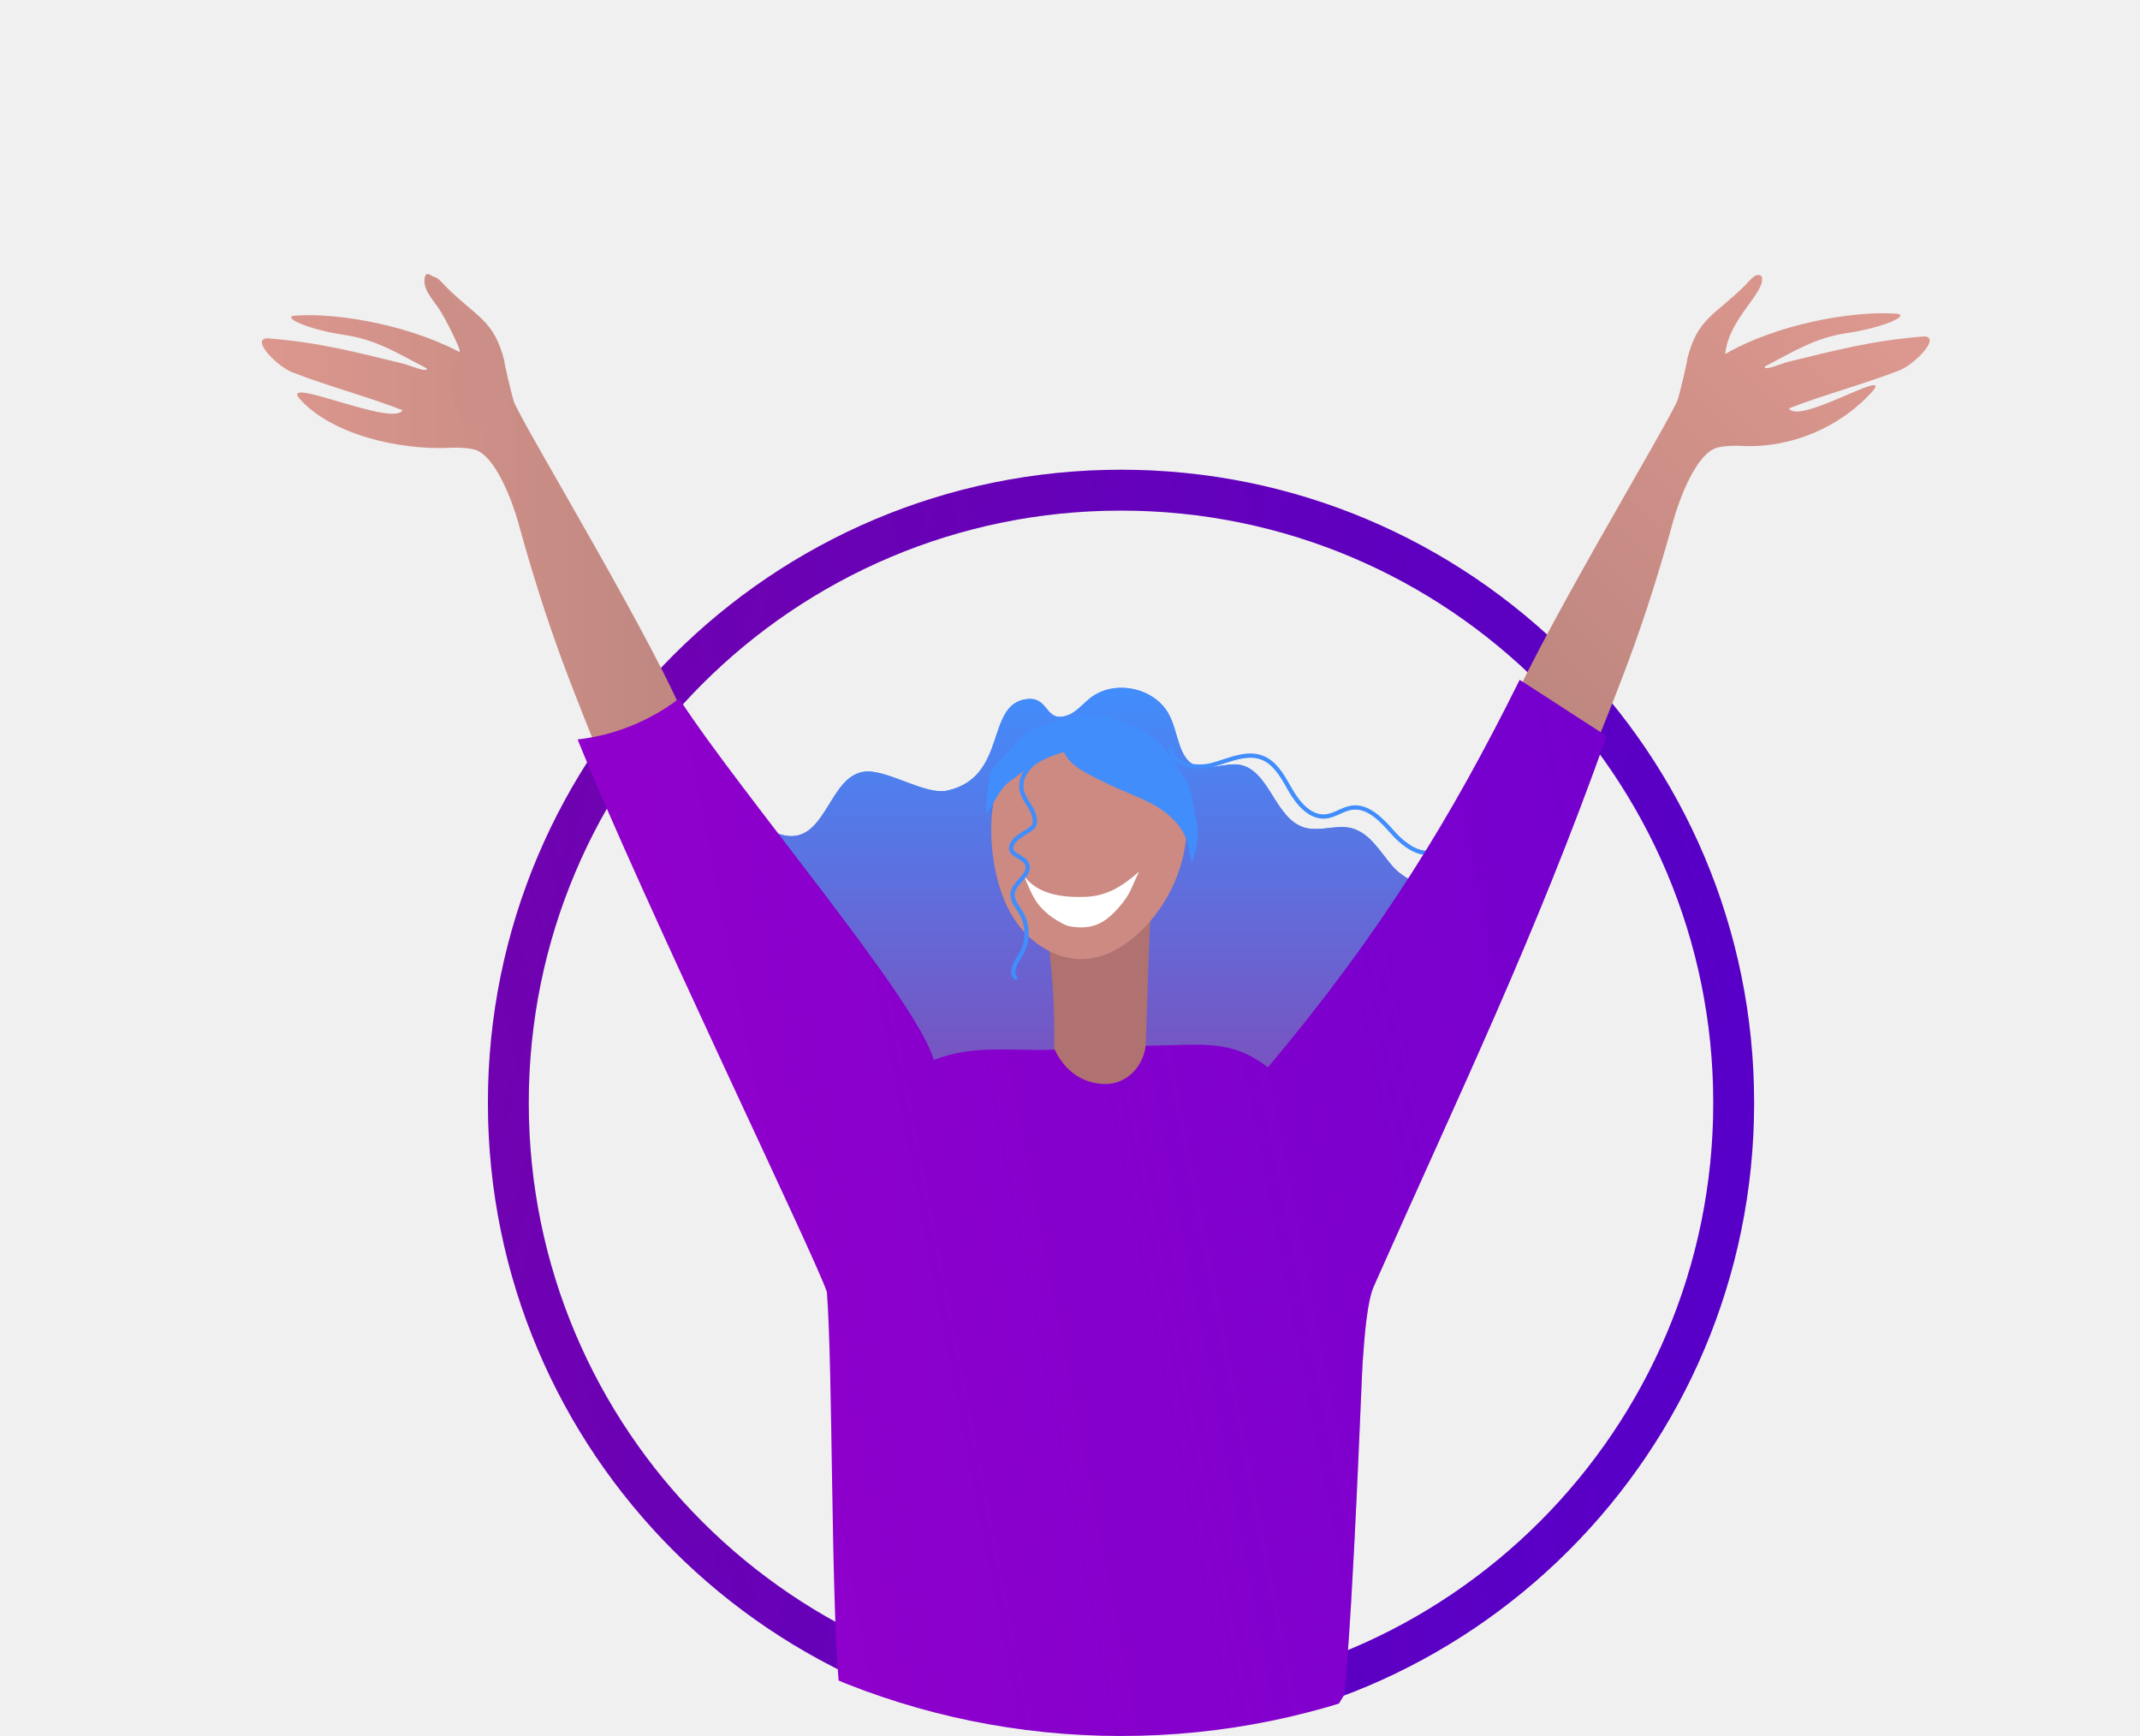
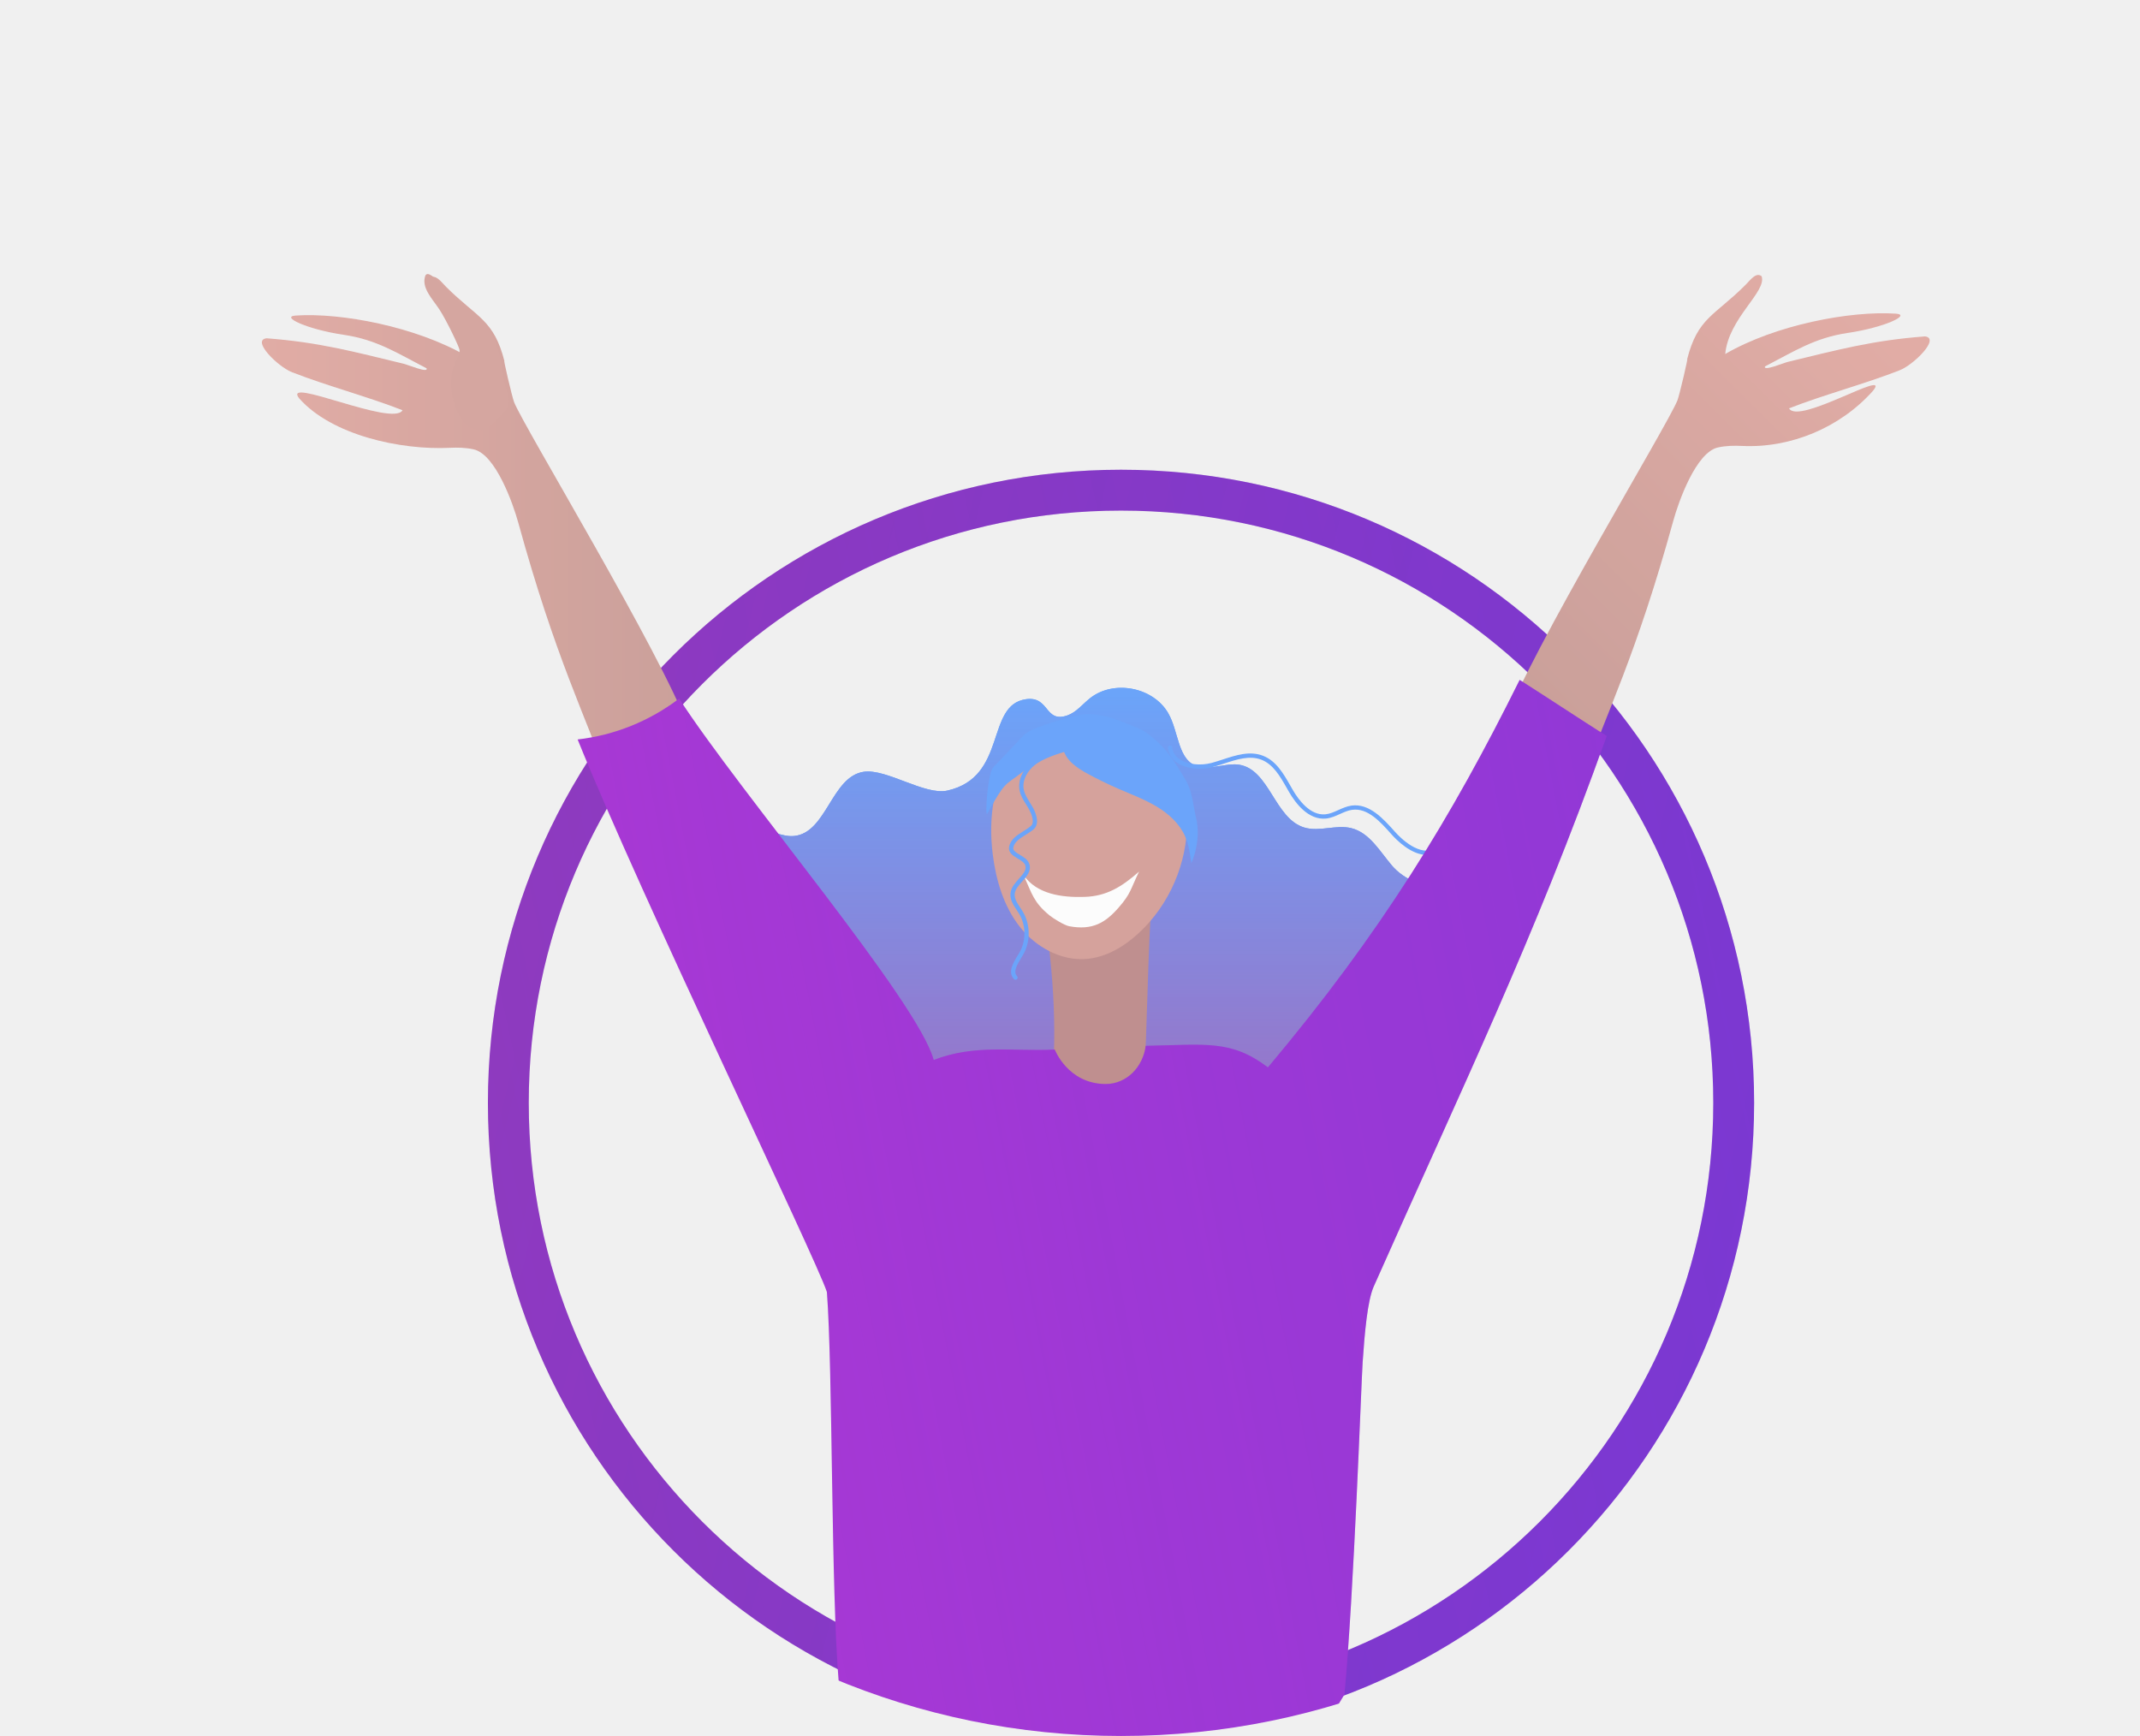
- <svg xmlns="http://www.w3.org/2000/svg" width="286" height="232" viewBox="0 0 286 232" fill="none">
-   <mask id="mask0" mask-type="alpha" maskUnits="userSpaceOnUse" x="0" y="0" width="286" height="232">
-     <path d="M249.441 132.376C249.441 187.397 204.838 232 149.818 232C94.797 232 50.194 187.397 50.194 132.376C-86.276 26.612 94.797 0 149.818 0C378.406 0 249.441 77.356 249.441 132.376Z" fill="#C4C4C4" />
+ <svg xmlns="http://www.w3.org/2000/svg" width="286" height="232" fill="none">
+   <mask id="a" maskUnits="userSpaceOnUse" x="0" y="0" width="286" height="232">
+     <path d="M249.441 132.376c0 55.021-44.603 99.624-99.623 99.624s-99.624-44.603-99.624-99.624C-86.276 26.612 94.797 0 149.818 0c228.588 0 99.623 77.356 99.623 132.376z" fill="#C4C4C4" />
  </mask>
-   <g mask="url(#mask0)">
+   <g mask="url(#a)">
    <circle cx="149.818" cy="147.388" r="81.882" stroke="#5C00C7" stroke-width="5.459" />
-     <circle cx="149.818" cy="147.388" r="81.882" stroke="url(#paint0_linear)" stroke-opacity="0.25" stroke-width="5.459" />
-     <circle cx="149.818" cy="147.388" r="81.882" stroke="url(#paint1_linear)" stroke-opacity="0.15" stroke-width="5.459" />
-     <path d="M156.123 95.303C154.105 91.819 148.839 90.81 145.685 93.304C144.673 94.103 143.84 95.205 142.622 95.62C139.58 96.654 140.282 92.985 137.104 93.446C131.67 94.233 134.686 103.855 126.6 105.658C123.611 106.326 118.475 102.704 115.445 103.141C111.108 103.767 110.49 111.301 106.129 111.725C104.517 111.881 103.014 110.916 101.409 110.686C99.805 110.455 97.725 111.719 98.293 113.243C99.198 117.397 99.071 117.397 100.281 121.296C102.603 128.774 104.633 136.498 110.974 141.06C117.316 145.623 124.101 148.393 131.593 150.574C138.412 152.56 146.296 154.055 153.365 153.401C162.557 152.549 170.871 147.204 177.156 140.413C183.441 133.622 187.973 125.422 192.444 117.311C190.627 119.015 187.614 117.548 186.001 115.648C184.388 113.747 183.023 111.287 180.61 110.681C178.556 110.167 176.328 111.208 174.302 110.591C170.313 109.379 169.656 102.765 165.527 102.187C163.932 101.963 161.743 102.876 160.185 102.465C157.361 101.723 157.588 97.835 156.123 95.303Z" fill="#428DFC" />
-     <path d="M156.123 95.303C154.105 91.819 148.839 90.81 145.685 93.304C144.673 94.103 143.84 95.205 142.622 95.62C139.58 96.654 140.282 92.985 137.104 93.446C131.67 94.233 134.686 103.855 126.6 105.658C123.611 106.326 118.475 102.704 115.445 103.141C111.108 103.767 110.49 111.301 106.129 111.725C104.517 111.881 103.014 110.916 101.409 110.686C99.805 110.455 97.725 111.719 98.293 113.243C99.198 117.397 99.071 117.397 100.281 121.296C102.603 128.774 104.633 136.498 110.974 141.06C117.316 145.623 124.101 148.393 131.593 150.574C138.412 152.56 146.296 154.055 153.365 153.401C162.557 152.549 170.871 147.204 177.156 140.413C183.441 133.622 187.973 125.422 192.444 117.311C190.627 119.015 187.614 117.548 186.001 115.648C184.388 113.747 183.023 111.287 180.61 110.681C178.556 110.167 176.328 111.208 174.302 110.591C170.313 109.379 169.656 102.765 165.527 102.187C163.932 101.963 161.743 102.876 160.185 102.465C157.361 101.723 157.588 97.835 156.123 95.303Z" fill="#428DFC" />
-     <path d="M156.123 95.303C154.105 91.819 148.839 90.81 145.685 93.304C144.673 94.103 143.84 95.205 142.622 95.62C139.58 96.654 140.282 92.985 137.104 93.446C131.67 94.233 134.686 103.855 126.6 105.658C123.611 106.326 118.475 102.704 115.445 103.141C111.108 103.767 110.49 111.301 106.129 111.725C104.517 111.881 103.014 110.916 101.409 110.686C99.805 110.455 97.725 111.719 98.293 113.243C99.198 117.397 99.071 117.397 100.281 121.296C102.603 128.774 104.633 136.498 110.974 141.06C117.316 145.623 124.101 148.393 131.593 150.574C138.412 152.56 146.296 154.055 153.365 153.401C162.557 152.549 170.871 147.204 177.156 140.413C183.441 133.622 187.973 125.422 192.444 117.311C190.627 119.015 187.614 117.548 186.001 115.648C184.388 113.747 183.023 111.287 180.61 110.681C178.556 110.167 176.328 111.208 174.302 110.591C170.313 109.379 169.656 102.765 165.527 102.187C163.932 101.963 161.743 102.876 160.185 102.465C157.361 101.723 157.588 97.835 156.123 95.303Z" fill="url(#paint2_linear)" fill-opacity="0.5" />
-     <path d="M67.427 48.316C66.017 42.681 63.727 42.456 59.599 38.311C58.932 37.642 58.211 36.589 57.464 37.167C56.735 39.23 61.877 42.742 62.325 47.562C55.599 43.657 45.587 41.765 39.53 42.17C37.396 42.312 41.095 44.028 45.935 44.743C50.353 45.395 53.052 47.172 57.017 49.227C57.251 49.908 54.603 48.769 53.907 48.602C47.302 47.01 42.662 45.743 35.627 45.209C33.553 45.457 37.129 49.002 39.032 49.745C43.761 51.592 49.066 52.976 53.794 54.823C52.553 57.107 37.542 50.19 39.992 53.248C44.35 58.167 53.538 60.165 60.086 59.847C61.165 59.796 62.241 59.819 63.297 60.052C66.227 60.697 68.561 67.293 69.263 69.844C74.198 87.759 78.049 95.215 82.168 106.436C83.379 104.744 90.112 98.065 92.037 97.288C88.317 87.171 70.003 57.043 68.708 53.748C68.432 53.043 67.167 47.605 67.427 48.316Z" fill="url(#paint3_linear)" />
-     <path d="M225.465 48.064C226.875 42.429 229.166 42.204 233.294 38.059C233.961 37.389 234.682 36.337 235.428 36.915C236.158 38.978 231.016 42.49 230.568 47.31C237.293 43.405 247.306 41.513 253.362 41.918C255.497 42.06 251.797 43.776 246.957 44.491C242.539 45.142 239.84 46.92 235.876 48.975C235.642 49.656 238.289 48.517 238.986 48.35C245.591 46.757 250.231 45.491 257.265 44.957C259.34 45.205 255.763 48.75 253.861 49.493C249.131 51.34 243.826 52.724 239.098 54.571C240.339 56.855 252.793 49.136 250.343 52.195C245.985 57.114 239.355 59.913 232.807 59.595C231.727 59.544 230.652 59.566 229.596 59.8C226.665 60.445 224.331 67.041 223.629 69.592C218.694 87.507 214.844 94.963 210.724 106.184C209.514 104.492 202.78 97.812 200.856 97.036C204.575 86.919 222.89 56.791 224.185 53.495C224.461 52.791 225.725 47.353 225.465 48.064Z" fill="url(#paint4_linear)" />
-     <path d="M154.365 146.555C153.852 146.311 153.34 146.067 152.826 145.823C153.366 136.806 153.356 127.552 154.001 118.645C150.304 121.055 143.896 122.178 139.528 121.59C140.818 130.123 141.435 138.89 140.316 147.446C144.962 146.763 149.671 146.436 154.365 146.555Z" fill="#B07171" />
-     <path d="M145.21 128.155C147.83 127.937 150.221 126.511 152.159 124.727C156.283 120.934 158.703 115.339 158.648 109.724C158.63 107.907 158.362 106.083 157.735 104.379C155.535 98.398 148.51 94.676 142.352 96.228C139.944 96.835 137.712 98.156 136.059 100.015C132.721 103.77 132.046 109.261 132.685 114.254C133.123 117.682 134.148 121.124 136.277 123.841C138.407 126.556 141.78 128.44 145.21 128.155Z" fill="#CC8A82" />
-     <path d="M136.802 116.971C138.581 119.497 141.884 119.966 144.963 119.863C147.891 119.765 149.916 118.523 152.231 116.481C151.056 118.896 151.15 119.407 149.494 121.297C147.742 123.298 146.032 124.371 142.877 123.78C142.262 123.665 140.741 122.731 140.258 122.332C138.129 120.575 137.942 119.491 136.802 116.971Z" fill="white" />
-     <path d="M135.715 130.94C135.639 130.94 135.562 130.909 135.506 130.848C134.644 129.913 135.415 128.657 136.034 127.648L136.208 127.362C137.139 125.812 137.145 123.725 136.226 122.168C136.119 121.988 136 121.808 135.881 121.627C135.41 120.915 134.922 120.178 135.056 119.297C135.166 118.563 135.683 117.985 136.183 117.425C136.749 116.79 137.237 116.242 137.015 115.617C136.887 115.258 136.442 114.992 136.014 114.736C135.414 114.377 134.733 113.971 134.859 113.2C135.026 112.176 135.918 111.616 136.781 111.077C137.136 110.855 137.47 110.646 137.754 110.408C138.382 109.879 137.753 108.586 137.545 108.202C137.418 107.966 137.273 107.736 137.131 107.507C136.788 106.96 136.434 106.394 136.284 105.734C135.98 104.391 136.62 102.853 137.912 101.815C139.008 100.936 140.644 100.381 142.091 99.931C142.244 99.884 142.401 99.969 142.448 100.119C142.495 100.27 142.41 100.429 142.26 100.476C141.25 100.79 139.371 101.376 138.268 102.261C137.414 102.946 136.528 104.233 136.839 105.606C136.967 106.171 137.282 106.671 137.612 107.202C137.763 107.442 137.912 107.682 138.046 107.928C138.378 108.543 139.054 110.06 138.119 110.845C137.805 111.109 137.438 111.339 137.082 111.562C136.292 112.056 135.545 112.524 135.421 113.294C135.361 113.66 135.717 113.893 136.304 114.244C136.797 114.537 137.354 114.872 137.551 115.424C137.887 116.37 137.237 117.1 136.607 117.806C136.163 118.303 135.706 118.817 135.62 119.384C135.519 120.046 135.926 120.661 136.356 121.312C136.481 121.501 136.605 121.689 136.717 121.876C137.74 123.609 137.732 125.932 136.697 127.657L136.521 127.947C135.861 129.021 135.398 129.888 135.925 130.459C136.032 130.576 136.025 130.756 135.91 130.863C135.854 130.915 135.784 130.94 135.715 130.94Z" fill="#428DFC" />
-     <path d="M190.695 114.257C188.618 114.257 186.655 112.273 186.003 111.542C184.49 109.842 182.783 107.921 180.688 108.229C180.143 108.308 179.632 108.538 179.09 108.781C178.496 109.049 177.882 109.326 177.203 109.394C174.852 109.625 173.128 107.308 172.31 105.903C172.199 105.713 172.09 105.52 171.979 105.326C171.09 103.765 170.168 102.152 168.591 101.535C167.018 100.921 165.275 101.491 163.588 102.044C163.087 102.208 162.571 102.377 162.065 102.513C160.398 102.962 158.495 102.729 157.329 101.935C156.614 101.447 156.184 100.762 156.09 99.952C156.072 99.795 156.184 99.653 156.339 99.635C156.5 99.614 156.637 99.73 156.655 99.886C156.73 100.535 157.065 101.065 157.648 101.463C158.669 102.158 160.423 102.363 161.917 101.962C162.409 101.83 162.918 101.663 163.411 101.502C165.194 100.919 167.035 100.316 168.799 101.004C170.564 101.694 171.534 103.396 172.473 105.044C172.583 105.236 172.692 105.427 172.802 105.616C173.551 106.903 175.117 109.029 177.147 108.826C177.731 108.768 178.279 108.521 178.857 108.261C179.411 108.012 179.983 107.754 180.607 107.664C182.996 107.318 184.897 109.444 186.421 111.153C187.167 111.991 189.749 114.601 191.947 113.356C192.081 113.277 192.256 113.326 192.335 113.464C192.413 113.601 192.365 113.775 192.227 113.853C191.72 114.138 191.204 114.257 190.695 114.257Z" fill="#428DFC" />
-     <path d="M203.096 90.866C193.977 109.238 184.637 124.574 169.453 142.647C164.522 138.92 161.166 139.618 153.118 139.768C152.76 142.574 150.581 144.892 147.722 144.871C142.706 144.833 140.961 140.264 140.961 140.264C135.444 140.551 130.328 139.504 124.784 141.656C122.689 133.813 99.002 106.094 90.763 93.362C86.84 96.36 82.098 98.269 77.199 98.824C85.763 120.032 109.058 168.176 110.51 172.664C111.307 183.075 111.042 212.44 112.106 224.987C115.726 234.059 121.679 242.607 137.904 243.991C155.951 245.532 171.201 241.138 179.671 226.457C180.944 213.07 181.93 184.679 182.109 182.063C182.375 178.157 182.752 173.827 183.593 171.931C195.312 145.532 205.015 125.58 214.717 98.367C211.125 96.083 206.686 93.153 203.096 90.866Z" fill="#9500CB" />
-     <path d="M203.096 90.866C193.977 109.238 184.637 124.574 169.453 142.647C164.522 138.92 161.166 139.618 153.118 139.768C152.76 142.574 150.581 144.892 147.722 144.871C142.706 144.833 140.961 140.264 140.961 140.264C135.444 140.551 130.328 139.504 124.784 141.656C122.689 133.813 99.002 106.094 90.763 93.362C86.84 96.36 82.098 98.269 77.199 98.824C85.763 120.032 109.058 168.176 110.51 172.664C111.307 183.075 111.042 212.44 112.106 224.987C115.726 234.059 121.679 242.607 137.904 243.991C155.951 245.532 171.201 241.138 179.671 226.457C180.944 213.07 181.93 184.679 182.109 182.063C182.375 178.157 182.752 173.827 183.593 171.931C195.312 145.532 205.015 125.58 214.717 98.367C211.125 96.083 206.686 93.153 203.096 90.866Z" fill="url(#paint5_linear)" fill-opacity="0.45" />
-     <path d="M254.673 190.646C254.716 190.806 254.845 190.908 255.004 190.865C255.163 190.822 255.264 190.692 255.221 190.532C255.178 190.373 255.049 190.271 254.89 190.314C254.731 190.356 254.631 190.487 254.673 190.646ZM265.259 216.159C265.157 216.289 265.2 216.448 265.329 216.55C265.459 216.651 265.618 216.609 265.719 216.479C265.82 216.349 265.777 216.189 265.649 216.087C265.533 215.913 265.36 216.029 265.259 216.159ZM268.882 210.119C268.781 210.249 268.824 210.408 268.952 210.51C269.082 210.611 269.241 210.568 269.342 210.439C269.443 210.309 269.4 210.149 269.272 210.047C269.213 209.961 268.983 209.99 268.882 210.119ZM256.576 203.84C256.706 203.941 256.849 203.971 257.008 203.928C257.11 203.798 257.139 203.654 257.096 203.494C256.967 203.393 256.823 203.363 256.736 203.42C256.491 203.521 256.462 203.666 256.576 203.84ZM262.299 199.661C262.429 199.762 262.572 199.792 262.731 199.748C262.832 199.618 262.862 199.474 262.819 199.315C262.689 199.214 262.546 199.184 262.459 199.241C262.214 199.342 262.17 199.559 262.299 199.661ZM279.309 217.899C279.279 218.043 279.394 218.218 279.538 218.247C279.682 218.276 279.856 218.161 279.885 218.017C279.914 217.873 279.799 217.698 279.655 217.668C279.511 217.639 279.337 217.753 279.309 217.899ZM280.427 210.895C280.397 211.039 280.512 211.214 280.656 211.243C280.801 211.272 280.974 211.157 281.003 211.013C281.033 210.869 280.917 210.694 280.774 210.664C280.63 210.635 280.456 210.751 280.427 210.895ZM252.703 198.152C252.761 198.239 252.962 198.356 253.063 198.226C253.15 198.169 253.266 197.966 253.136 197.865C253.078 197.778 252.877 197.661 252.776 197.79C252.618 197.834 252.588 197.979 252.703 198.152ZM258.09 194.884C258.148 194.971 258.35 195.087 258.451 194.958C258.538 194.901 258.638 194.771 258.524 194.596C258.466 194.509 258.337 194.408 258.163 194.522C258.063 194.652 258.033 194.797 258.09 194.884ZM273.757 213.826C273.727 213.97 273.77 214.13 273.914 214.16C274.059 214.189 274.145 214.131 274.247 214.001C274.276 213.857 274.233 213.697 274.089 213.668C273.945 213.638 273.786 213.682 273.757 213.826ZM275.29 207.736C275.261 207.88 275.304 208.04 275.448 208.07C275.592 208.1 275.678 208.041 275.78 207.912C275.81 207.768 275.767 207.608 275.622 207.578C275.478 207.549 275.32 207.592 275.29 207.736ZM263.147 205.106C263.046 205.236 263.089 205.396 263.217 205.498C263.346 205.599 263.506 205.556 263.607 205.426C263.708 205.296 263.666 205.137 263.537 205.035C263.407 204.933 263.248 204.977 263.147 205.106ZM249.498 203.976C249.396 204.106 249.439 204.265 249.568 204.367C249.697 204.468 249.856 204.425 249.958 204.295C250.059 204.165 250.016 204.006 249.887 203.904C249.759 203.803 249.6 203.846 249.498 203.976ZM253.828 198.157C253.727 198.287 253.769 198.446 253.898 198.548C254.027 198.65 254.187 198.606 254.288 198.476C254.389 198.346 254.346 198.187 254.218 198.085C254.087 197.983 253.928 198.027 253.828 198.157ZM258.099 192.249C257.998 192.379 258.041 192.539 258.169 192.64C258.299 192.742 258.458 192.699 258.559 192.569C258.66 192.439 258.618 192.279 258.489 192.178C258.344 192.148 258.185 192.191 258.099 192.249ZM279.012 211.585C279.055 211.745 279.184 211.847 279.343 211.804C279.502 211.761 279.603 211.631 279.56 211.471C279.517 211.312 279.388 211.21 279.229 211.253C279.085 211.224 278.97 211.427 279.012 211.585ZM254.223 182.871C254.05 182.986 254.02 183.131 254.135 183.304L254.223 182.871ZM263.832 207.28C263.802 207.424 263.917 207.599 264.061 207.628C264.206 207.658 264.379 207.543 264.408 207.398C264.438 207.254 264.323 207.08 264.179 207.05C264.034 207.02 263.86 207.135 263.832 207.28ZM258.872 207.322C258.843 207.466 258.958 207.64 259.102 207.67C259.246 207.699 259.42 207.584 259.449 207.44C259.478 207.296 259.435 207.135 259.219 207.091C259.075 207.062 258.901 207.177 258.872 207.322ZM260.884 200.35C260.854 200.495 260.969 200.669 261.113 200.699C261.257 200.728 261.416 200.685 261.46 200.468C261.489 200.324 261.374 200.15 261.245 200.048C261.087 200.091 260.913 200.206 260.884 200.35ZM251.947 191.143C251.845 191.273 251.888 191.433 252.017 191.535C252.147 191.636 252.306 191.593 252.479 191.478C252.58 191.348 252.537 191.189 252.422 191.015C252.206 190.971 252.049 191.013 251.947 191.143ZM254.789 190.443C254.76 190.587 254.818 190.674 254.875 190.762C255.019 190.792 255.105 190.733 255.193 190.676C255.222 190.532 255.164 190.445 255.107 190.358C254.962 190.327 254.804 190.37 254.789 190.443Z" fill="white" />
-     <path d="M144.585 95.507C145.751 95.266 147.77 95.694 148.898 96.074C149.525 96.286 152.458 97.39 152.998 97.775C155.67 99.679 156.759 101.403 158.441 104.223C159.377 105.794 159.435 107.546 159.855 109.326C160.318 111.292 160.013 113.509 159.214 115.364C159.051 114.137 158.88 112.891 158.38 111.761C157.632 110.07 156.196 108.767 154.616 107.811C153.036 106.855 151.296 106.205 149.603 105.471C148.178 104.854 146.78 104.175 145.414 103.437C143.976 102.661 142.444 101.65 142.074 100.056C141.482 100.378 140.832 100.579 140.215 100.849C138.883 101.433 137.722 102.338 136.574 103.233C134.271 105.032 134.406 104.294 131.932 108.759C131.632 109.3 131.958 103.317 132.77 102.507C133.129 102.149 136.476 98.653 136.809 98.271C137.743 97.202 142.923 95.852 144.585 95.507Z" fill="#428DFC" />
-     <path d="M67.989 53.72C68.048 53.012 67.768 52.335 67.542 51.662C67.301 50.945 67.156 49.62 67.039 48.872C66.532 45.615 65.272 43.192 62.706 41.521C60.569 40.129 57.464 35.627 56.847 36.832C56.265 38.441 57.772 39.914 58.714 41.34C59.657 42.767 61.381 46.38 61.414 46.761C61.463 47.307 61.15 47.806 60.906 48.295C59.231 51.645 61.267 56.412 62.738 57.093C64.919 58.103 65.513 56.871 67.254 55.21C67.69 54.794 67.938 54.322 67.989 53.72Z" fill="#CC8F87" />
+     <circle cx="149.818" cy="147.388" r="81.882" stroke="url(#paint0_linear)" stroke-opacity=".25" stroke-width="5.459" />
+     <circle cx="149.818" cy="147.388" r="81.882" stroke="url(#paint1_linear)" stroke-opacity=".15" stroke-width="5.459" />
+     <path d="M156.123 95.303c-2.018-3.484-7.284-4.493-10.438-2-1.012.8-1.845 1.902-3.063 2.317-3.042 1.034-2.34-2.635-5.518-2.174-5.434.787-2.418 10.409-10.504 12.212-2.989.668-8.125-2.954-11.155-2.517-4.337.626-4.955 8.16-9.316 8.584-1.612.156-3.115-.809-4.72-1.039-1.604-.231-3.684 1.033-3.116 2.557.905 4.154.778 4.154 1.988 8.053 2.322 7.478 4.352 15.202 10.693 19.764 6.342 4.563 13.127 7.333 20.619 9.514 6.819 1.986 14.703 3.481 21.772 2.827 9.192-.852 17.506-6.197 23.791-12.988 6.285-6.791 10.817-14.991 15.288-23.102-1.817 1.704-4.83.237-6.443-1.663-1.613-1.901-2.978-4.361-5.391-4.967-2.054-.514-4.282.527-6.308-.09-3.989-1.212-4.646-7.826-8.775-8.404-1.595-.224-3.784.689-5.342.278-2.824-.742-2.597-4.63-4.062-7.162z" fill="#428DFC" />
+     <path d="M156.123 95.303c-2.018-3.484-7.284-4.493-10.438-2-1.012.8-1.845 1.902-3.063 2.317-3.042 1.034-2.34-2.635-5.518-2.174-5.434.787-2.418 10.409-10.504 12.212-2.989.668-8.125-2.954-11.155-2.517-4.337.626-4.955 8.16-9.316 8.584-1.612.156-3.115-.809-4.72-1.039-1.604-.231-3.684 1.033-3.116 2.557.905 4.154.778 4.154 1.988 8.053 2.322 7.478 4.352 15.202 10.693 19.764 6.342 4.563 13.127 7.333 20.619 9.514 6.819 1.986 14.703 3.481 21.772 2.827 9.192-.852 17.506-6.197 23.791-12.988 6.285-6.791 10.817-14.991 15.288-23.102-1.817 1.704-4.83.237-6.443-1.663-1.613-1.901-2.978-4.361-5.391-4.967-2.054-.514-4.282.527-6.308-.09-3.989-1.212-4.646-7.826-8.775-8.404-1.595-.224-3.784.689-5.342.278-2.824-.742-2.597-4.63-4.062-7.162z" fill="#428DFC" />
+     <path d="M156.123 95.303c-2.018-3.484-7.284-4.493-10.438-2-1.012.8-1.845 1.902-3.063 2.317-3.042 1.034-2.34-2.635-5.518-2.174-5.434.787-2.418 10.409-10.504 12.212-2.989.668-8.125-2.954-11.155-2.517-4.337.626-4.955 8.16-9.316 8.584-1.612.156-3.115-.809-4.72-1.039-1.604-.231-3.684 1.033-3.116 2.557.905 4.154.778 4.154 1.988 8.053 2.322 7.478 4.352 15.202 10.693 19.764 6.342 4.563 13.127 7.333 20.619 9.514 6.819 1.986 14.703 3.481 21.772 2.827 9.192-.852 17.506-6.197 23.791-12.988 6.285-6.791 10.817-14.991 15.288-23.102-1.817 1.704-4.83.237-6.443-1.663-1.613-1.901-2.978-4.361-5.391-4.967-2.054-.514-4.282.527-6.308-.09-3.989-1.212-4.646-7.826-8.775-8.404-1.595-.224-3.784.689-5.342.278-2.824-.742-2.597-4.63-4.062-7.162z" fill="url(#paint2_linear)" fill-opacity=".5" />
+     <path d="M67.427 48.316c-1.41-5.635-3.7-5.86-7.828-10.005-.667-.67-1.388-1.722-2.135-1.144-.729 2.063 4.413 5.575 4.861 10.395-6.726-3.905-16.738-5.797-22.795-5.392-2.134.142 1.565 1.858 6.405 2.573 4.418.651 7.117 2.43 11.082 4.484.234.681-2.414-.458-3.11-.625-6.605-1.592-11.245-2.86-18.28-3.393-2.075.248 1.502 3.793 3.405 4.536 4.73 1.847 10.034 3.23 14.762 5.078-1.24 2.284-16.252-4.633-13.802-1.575 4.358 4.92 13.546 6.917 20.094 6.6 1.08-.052 2.155-.03 3.21.204 2.931.645 5.265 7.24 5.967 9.792 4.935 17.915 8.786 25.371 12.905 36.592 1.21-1.692 7.944-8.371 9.869-9.148-3.72-10.117-22.034-40.245-23.329-43.54-.276-.705-1.54-6.143-1.28-5.432z" fill="url(#paint3_linear)" />
+     <path d="M225.465 48.064c1.41-5.635 3.701-5.86 7.829-10.005.667-.67 1.388-1.722 2.134-1.144.73 2.063-4.412 5.575-4.86 10.395 6.725-3.905 16.738-5.797 22.794-5.392 2.135.142-1.565 1.858-6.405 2.573-4.418.651-7.117 2.43-11.081 4.484-.234.68 2.413-.458 3.11-.625 6.605-1.593 11.245-2.86 18.279-3.393 2.075.248-1.502 3.793-3.404 4.536-4.73 1.847-10.035 3.23-14.763 5.078 1.241 2.284 13.695-5.435 11.245-2.376-4.358 4.92-10.988 7.718-17.536 7.4-1.08-.051-2.155-.029-3.211.205-2.931.645-5.265 7.24-5.967 9.792-4.935 17.915-8.785 25.37-12.905 36.592-1.21-1.692-7.944-8.371-9.868-9.148 3.719-10.117 22.034-40.245 23.329-43.54.276-.705 1.54-6.143 1.28-5.432z" fill="url(#paint4_linear)" />
+     <path d="M154.365 146.555l-1.539-.732c.54-9.017.53-18.271 1.175-27.178-3.697 2.41-10.105 3.533-14.473 2.945 1.29 8.533 1.907 17.3.788 25.856 4.646-.683 9.355-1.01 14.049-.891z" fill="#B07171" />
+     <path d="M145.21 128.155c2.62-.218 5.011-1.644 6.949-3.428 4.124-3.793 6.544-9.388 6.489-15.003-.018-1.817-.286-3.641-.913-5.345-2.2-5.98-9.225-9.703-15.383-8.15-2.408.606-4.64 1.927-6.293 3.786-3.338 3.755-4.013 9.246-3.374 14.239.438 3.428 1.463 6.87 3.592 9.587 2.13 2.715 5.503 4.599 8.933 4.314z" fill="#CC8A82" />
+     <path d="M136.802 116.971c1.779 2.526 5.082 2.995 8.161 2.892 2.928-.098 4.953-1.34 7.268-3.382-1.175 2.415-1.081 2.926-2.737 4.816-1.752 2.001-3.462 3.074-6.617 2.483-.615-.115-2.136-1.049-2.619-1.448-2.129-1.757-2.316-2.841-3.456-5.361z" fill="#fff" />
+     <path d="M135.715 130.94a.284.284 0 0 1-.209-.092c-.862-.935-.091-2.191.528-3.2l.174-.286c.931-1.55.937-3.637.018-5.194-.107-.18-.226-.36-.345-.541-.471-.712-.959-1.449-.825-2.33.11-.734.627-1.312 1.127-1.872.566-.635 1.054-1.183.832-1.808-.128-.359-.573-.625-1.001-.881-.6-.359-1.281-.765-1.155-1.536.167-1.024 1.059-1.584 1.922-2.123.355-.222.689-.431.973-.669.628-.529-.001-1.822-.209-2.206-.127-.236-.272-.466-.414-.695-.343-.547-.697-1.113-.847-1.773-.304-1.343.336-2.881 1.628-3.919 1.096-.879 2.732-1.434 4.179-1.884a.285.285 0 1 1 .169.545c-1.01.314-2.889.9-3.992 1.785-.854.685-1.74 1.972-1.429 3.345.128.565.443 1.065.773 1.596.151.24.3.48.434.726.332.615 1.008 2.132.073 2.917-.314.264-.681.494-1.037.717-.79.494-1.537.962-1.661 1.732-.06.366.296.599.883.95.493.293 1.05.628 1.247 1.18.336.946-.314 1.676-.944 2.382-.444.497-.901 1.011-.987 1.578-.101.662.306 1.277.736 1.928.125.189.249.377.361.564 1.023 1.733 1.015 4.056-.02 5.781l-.176.29c-.66 1.074-1.123 1.941-.596 2.512a.287.287 0 0 1-.21.481zm54.98-16.683c-2.077 0-4.04-1.984-4.692-2.715-1.513-1.7-3.22-3.621-5.315-3.313-.545.079-1.056.309-1.598.552-.594.268-1.208.545-1.887.613-2.351.231-4.075-2.086-4.893-3.491-.111-.19-.22-.383-.331-.577-.889-1.561-1.811-3.174-3.388-3.791-1.573-.614-3.316-.044-5.003.509-.501.164-1.017.333-1.523.469-1.667.449-3.57.216-4.736-.578-.715-.488-1.145-1.173-1.239-1.983a.286.286 0 0 1 .249-.317.281.281 0 0 1 .316.25c.075.65.41 1.18.993 1.578 1.021.695 2.775.9 4.269.499.492-.132 1.001-.299 1.494-.46 1.783-.583 3.624-1.186 5.388-.498 1.765.69 2.735 2.392 3.674 4.04.11.192.219.383.329.572.749 1.287 2.315 3.413 4.345 3.21.584-.058 1.132-.305 1.71-.565.554-.249 1.126-.507 1.75-.597 2.389-.346 4.29 1.78 5.814 3.489.746.838 3.328 3.448 5.526 2.203a.284.284 0 0 1 .388.108.285.285 0 0 1-.108.389 3.08 3.08 0 0 1-1.532.404z" fill="#428DFC" />
+     <path d="M203.096 90.866c-9.119 18.372-18.459 33.708-33.643 51.781-4.931-3.727-8.287-3.029-16.335-2.879-.358 2.806-2.537 5.124-5.396 5.103-5.016-.038-6.761-4.607-6.761-4.607-5.517.287-10.633-.76-16.177 1.392-2.095-7.843-25.782-35.562-34.021-48.294a27.577 27.577 0 0 1-13.564 5.462c8.564 21.208 31.859 69.352 33.311 73.84.797 10.411.532 39.776 1.596 52.323 3.62 9.072 9.573 17.62 25.798 19.004 18.047 1.541 33.297-2.853 41.767-17.534 1.273-13.387 2.259-41.778 2.438-44.394.266-3.906.643-8.236 1.484-10.132 11.719-26.399 21.422-46.351 31.124-73.564-3.592-2.284-8.031-5.214-11.621-7.5z" fill="#9500CB" />
+     <path d="M203.096 90.866c-9.119 18.372-18.459 33.708-33.643 51.781-4.931-3.727-8.287-3.029-16.335-2.879-.358 2.806-2.537 5.124-5.396 5.103-5.016-.038-6.761-4.607-6.761-4.607-5.517.287-10.633-.76-16.177 1.392-2.095-7.843-25.782-35.562-34.021-48.294a27.577 27.577 0 0 1-13.564 5.462c8.564 21.208 31.859 69.352 33.311 73.84.797 10.411.532 39.776 1.596 52.323 3.62 9.072 9.573 17.62 25.798 19.004 18.047 1.541 33.297-2.853 41.767-17.534 1.273-13.387 2.259-41.778 2.438-44.394.266-3.906.643-8.236 1.484-10.132 11.719-26.399 21.422-46.351 31.124-73.564-3.592-2.284-8.031-5.214-11.621-7.5z" fill="url(#paint5_linear)" fill-opacity=".45" />
+     <path d="M254.673 190.646c.043.16.172.262.331.219.159-.043.26-.173.217-.333-.043-.159-.172-.261-.331-.218-.159.042-.259.173-.217.332zm10.586 25.513c-.102.13-.059.289.07.391.13.101.289.059.39-.071.101-.13.058-.29-.07-.392-.116-.174-.289-.058-.39.072zm3.623-6.04c-.101.13-.058.289.07.391.13.101.289.058.39-.071.101-.13.058-.29-.07-.392-.059-.086-.289-.057-.39.072zm-12.306-6.279c.13.101.273.131.432.088a.47.47 0 0 0 .088-.434c-.129-.101-.273-.131-.36-.074-.245.101-.274.246-.16.42zm5.723-4.179c.13.101.273.131.432.087a.47.47 0 0 0 .088-.433c-.13-.101-.273-.131-.36-.074-.245.101-.289.318-.16.42zm17.01 18.238c-.03.144.085.319.229.348.144.029.318-.086.347-.23.029-.144-.086-.319-.23-.349-.144-.029-.318.085-.346.231zm1.118-7.004c-.03.144.085.319.229.348.145.029.318-.086.347-.23.03-.144-.086-.319-.229-.349-.144-.029-.318.087-.347.231zm-27.724-12.743c.058.087.259.204.36.074.087-.057.203-.26.073-.361-.058-.087-.259-.204-.36-.075-.158.044-.188.189-.073.362zm5.387-3.268c.058.087.26.203.361.074.087-.057.187-.187.073-.362-.058-.087-.187-.188-.361-.074-.1.13-.13.275-.073.362zm15.667 18.942c-.03.144.013.304.157.334.145.029.231-.029.333-.159.029-.144-.014-.304-.158-.333-.144-.03-.303.014-.332.158zm1.533-6.09c-.029.144.014.304.158.334.144.03.23-.029.332-.158.03-.144-.013-.304-.158-.334-.144-.029-.302.014-.332.158zm-12.143-2.63c-.101.13-.058.29.07.392.129.101.289.058.39-.072.101-.13.059-.289-.07-.391-.13-.102-.289-.058-.39.071zm-13.649-1.13c-.102.13-.059.289.07.391.129.101.288.058.39-.072.101-.13.058-.289-.071-.391-.128-.101-.287-.058-.389.072zm4.33-5.819c-.101.13-.059.289.07.391.129.102.289.058.39-.072.101-.13.058-.289-.07-.391-.131-.102-.29-.058-.39.072zm4.271-5.908c-.101.13-.058.29.07.391.13.102.289.059.39-.071.101-.13.059-.29-.07-.391a.554.554 0 0 0-.39.071zm20.913 19.336c.043.16.172.262.331.219.159-.043.26-.173.217-.333-.043-.159-.172-.261-.331-.218-.144-.029-.259.174-.217.332zm-24.789-28.714c-.173.115-.203.26-.088.433l.088-.433zm9.609 24.409c-.03.144.085.319.229.348a.315.315 0 0 0 .347-.23c.03-.144-.085-.318-.229-.348-.145-.03-.319.085-.347.23zm-4.96.042c-.029.144.086.318.23.348.144.029.318-.086.347-.23.029-.144-.014-.305-.23-.349a.317.317 0 0 0-.347.231zm2.012-6.972a.318.318 0 0 0 .229.349c.144.029.303-.014.347-.231.029-.144-.086-.318-.215-.42-.158.043-.332.158-.361.302zm-8.937-9.207c-.102.13-.059.29.07.392.13.101.289.058.462-.057.101-.13.058-.289-.057-.463-.216-.044-.373-.002-.475.128zm2.842-.7c-.029.144.029.231.086.319.144.03.23-.029.318-.086.029-.144-.029-.231-.086-.318-.145-.031-.303.012-.318.085z" fill="#fff" />
+     <path d="M144.585 95.507c1.166-.24 3.185.187 4.313.567.627.212 3.56 1.316 4.1 1.7 2.672 1.905 3.761 3.629 5.443 6.449.936 1.571.994 3.323 1.414 5.103.463 1.966.158 4.183-.641 6.038-.163-1.227-.334-2.473-.834-3.603-.748-1.691-2.184-2.994-3.764-3.95-1.58-.956-3.32-1.606-5.013-2.34a53.72 53.72 0 0 1-4.189-2.034c-1.438-.776-2.97-1.787-3.34-3.381-.592.322-1.242.523-1.859.793-1.332.584-2.493 1.489-3.641 2.384-2.303 1.799-2.168 1.061-4.642 5.526-.3.541.026-5.442.838-6.252.359-.358 3.706-3.854 4.039-4.236.934-1.069 6.114-2.42 7.776-2.764z" fill="#428DFC" />
+     <path d="M67.989 53.72c.06-.708-.221-1.385-.447-2.058-.24-.717-.386-2.041-.503-2.79-.507-3.257-1.767-5.68-4.333-7.351-2.137-1.392-5.242-5.894-5.86-4.69-.58 1.61.926 3.083 1.868 4.51.943 1.425 2.667 5.04 2.7 5.42.049.546-.264 1.045-.508 1.534-1.675 3.35.36 8.117 1.832 8.798 2.18 1.01 2.775-.222 4.516-1.883.436-.416.684-.889.735-1.49z" fill="#CC8F87" />
  </g>
  <defs>
    <linearGradient id="paint0_linear" x1="249.191" y1="24.701" x2="37.838" y2="70.305" gradientUnits="userSpaceOnUse">
      <stop stop-color="#4300D3" />
      <stop offset="1" stop-color="#4300D3" stop-opacity="0" />
    </linearGradient>
    <linearGradient id="paint1_linear" x1="57.826" y1="62.776" x2="252.879" y2="110.06" gradientUnits="userSpaceOnUse">
      <stop stop-color="#FF0F13" />
      <stop offset="1" stop-color="#BF0020" stop-opacity="0" />
    </linearGradient>
    <linearGradient id="paint2_linear" x1="145.321" y1="91.921" x2="145.321" y2="153.557" gradientUnits="userSpaceOnUse">
      <stop stop-color="#C6006B" stop-opacity="0" />
      <stop offset="1" stop-color="#C6006B" />
    </linearGradient>
    <linearGradient id="paint3_linear" x1="35" y1="71.718" x2="92.037" y2="71.718" gradientUnits="userSpaceOnUse">
      <stop stop-color="#DC978E" />
      <stop offset="1" stop-color="#BE8780" />
    </linearGradient>
    <linearGradient id="paint4_linear" x1="253" y1="46.5" x2="206.5" y2="93.5" gradientUnits="userSpaceOnUse">
      <stop stop-color="#DC978E" />
      <stop offset="1" stop-color="#BE8780" />
    </linearGradient>
    <linearGradient id="paint5_linear" x1="226.713" y1="56.348" x2="53.444" y2="89.86" gradientUnits="userSpaceOnUse">
      <stop stop-color="#4300D3" />
      <stop offset="1" stop-color="#4300D3" stop-opacity="0" />
    </linearGradient>
  </defs>
</svg>
